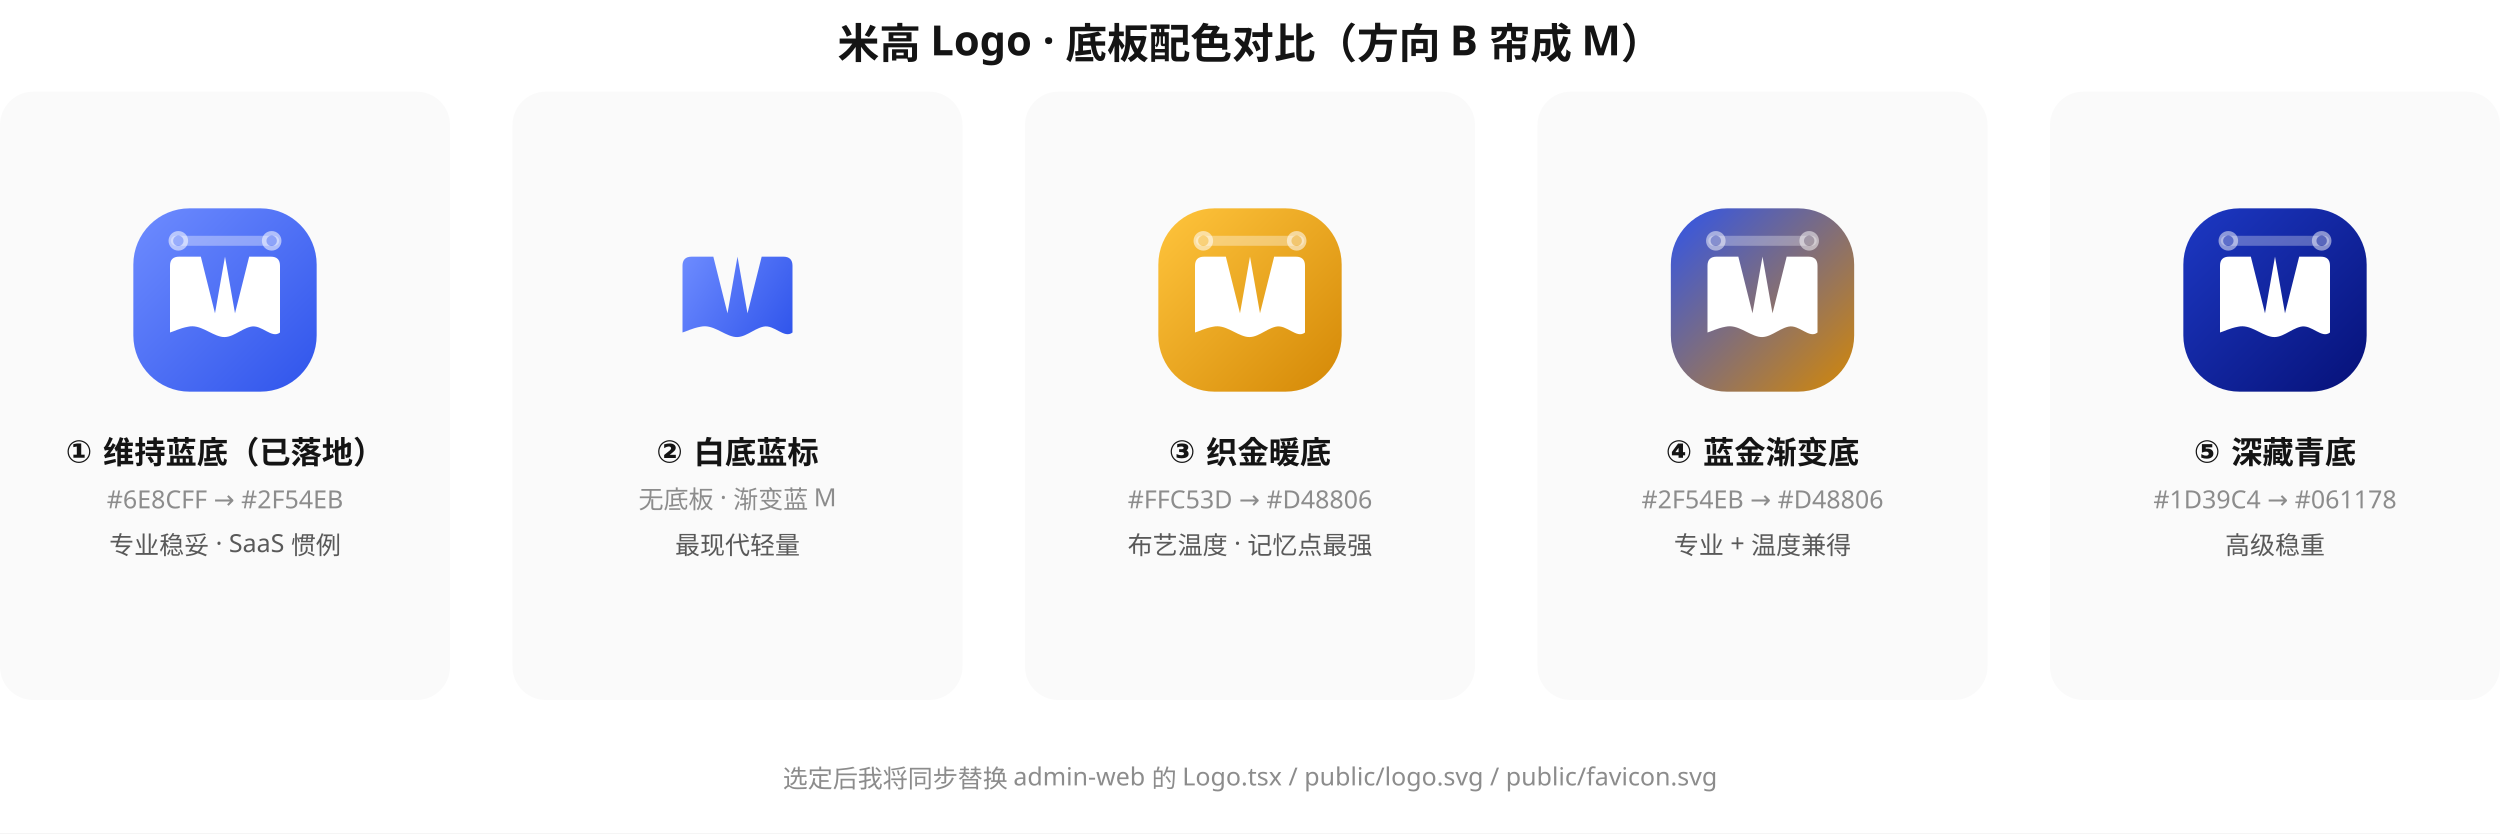
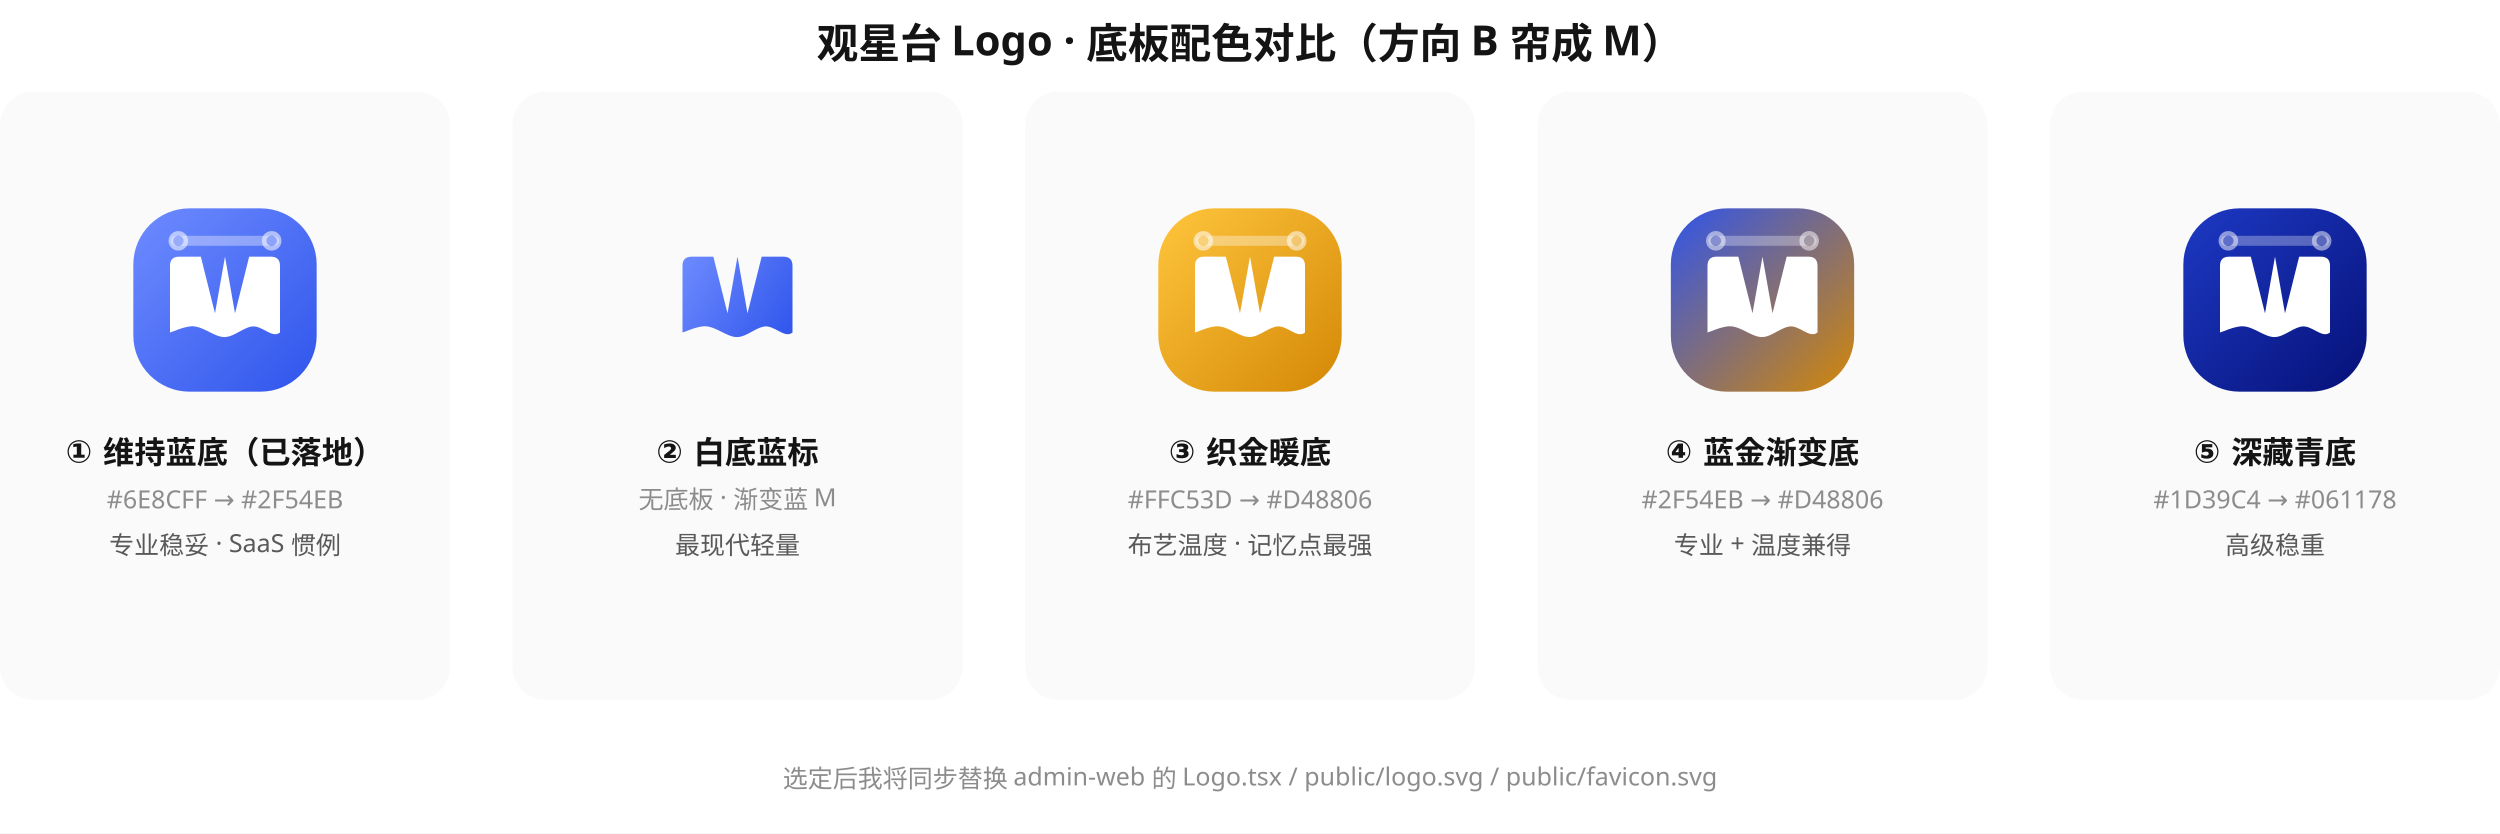
<svg xmlns="http://www.w3.org/2000/svg" viewBox="0 0 1200 400" font-family="'PingFang SC','Hiragino Sans GB','Source Han Sans SC','Microsoft YaHei',sans-serif">
  <rect width="1200" height="400" fill="#FFFFFF" />
-   <text x="600" y="28" text-anchor="middle" font-size="20" font-weight="700" fill="#141414">米高 Logo · 底板配色对比（方向 B 帘成 M）</text>
+   <text x="600" y="28" text-anchor="middle" font-size="20" font-weight="700" fill="#141414">观星台 Logo · 底板配色对比（方向 B 帘成 M）</text>
  <rect x="0" y="44" width="216" height="292" rx="16" fill="#FAFAFA" />
  <g transform="translate(60 96) scale(2)">
    <rect x="2" y="2" width="44" height="44" rx="13.5" fill="url(#p1)" />
    <rect x="11" y="8.6" width="26" height="2.4" rx="1.2" fill="#FFFFFF" fill-opacity="0.35" />
    <circle cx="12.8" cy="9.8" r="1.8" stroke="#FFFFFF" stroke-opacity="0.55" stroke-width="1.1" fill="none" />
    <circle cx="35.2" cy="9.8" r="1.8" stroke="#FFFFFF" stroke-opacity="0.55" stroke-width="1.1" fill="none" />
    <path fill="#FFFFFF" d="M10.8 31.8 L10.8 15.8 Q10.8 13.6 13 13.6 L18.2 13.6 L21.6 27.2 L24 13.6 L26.4 27.2 L29.8 13.6 L35 13.6 Q37.2 13.6 37.2 15.8 L37.2 31.8 C35.2 33.4 32.8 29.8 30.2 30.4 C27.6 31 25.6 33.4 23 32.8 C20.4 32.2 18 29.8 15.2 30.4 C13 30.8 11.6 31.6 10.8 31.8 Z" />
  </g>
  <text x="108" y="222" text-anchor="middle" font-size="15" font-weight="700" fill="#141414">① 维持蓝底（已落地）</text>
  <text x="108" y="244" text-anchor="middle" font-size="12" fill="#8C8C8C">#6E8CFF → #2F54EB</text>
  <text x="108" y="266" text-anchor="middle" font-size="12" fill="#595959">专业稳妥 · SaaS 惯例</text>
  <rect x="246" y="44" width="216" height="292" rx="16" fill="#FAFAFA" />
  <g transform="translate(306 96) scale(2)">
    <path fill="url(#p2)" d="M10.8 31.8 L10.8 15.8 Q10.8 13.6 13 13.6 L18.2 13.6 L21.6 27.2 L24 13.6 L26.4 27.2 L29.8 13.6 L35 13.6 Q37.2 13.6 37.2 15.8 L37.2 31.8 C35.2 33.4 32.8 29.8 30.2 30.4 C27.6 31 25.6 33.4 23 32.8 C20.4 32.2 18 29.8 15.2 30.4 C13 30.8 11.6 31.6 10.8 31.8 Z" />
  </g>
  <text x="354" y="222" text-anchor="middle" font-size="15" font-weight="700" fill="#141414">② 白底蓝标</text>
  <text x="354" y="244" text-anchor="middle" font-size="12" fill="#8C8C8C">无底板 · 渐变蓝 M</text>
  <text x="354" y="266" text-anchor="middle" font-size="12" fill="#595959">最现代轻量</text>
  <rect x="492" y="44" width="216" height="292" rx="16" fill="#FAFAFA" />
  <g transform="translate(552 96) scale(2)">
    <rect x="2" y="2" width="44" height="44" rx="13.5" fill="url(#p3)" />
    <rect x="11" y="8.6" width="26" height="2.4" rx="1.2" fill="#FFFFFF" fill-opacity="0.35" />
    <circle cx="12.8" cy="9.8" r="1.8" stroke="#FFFFFF" stroke-opacity="0.55" stroke-width="1.1" fill="none" />
    <circle cx="35.2" cy="9.8" r="1.8" stroke="#FFFFFF" stroke-opacity="0.55" stroke-width="1.1" fill="none" />
    <path fill="#FFFFFF" d="M10.8 31.8 L10.8 15.8 Q10.8 13.6 13 13.6 L18.2 13.6 L21.6 27.2 L24 13.6 L26.4 27.2 L29.8 13.6 L35 13.6 Q37.2 13.6 37.2 15.8 L37.2 31.8 C35.2 33.4 32.8 29.8 30.2 30.4 C27.6 31 25.6 33.4 23 32.8 C20.4 32.2 18 29.8 15.2 30.4 C13 30.8 11.6 31.6 10.8 31.8 Z" />
  </g>
  <text x="600" y="222" text-anchor="middle" font-size="15" font-weight="700" fill="#141414">③ 织金暖底</text>
  <text x="600" y="244" text-anchor="middle" font-size="12" fill="#8C8C8C">#FFC53D → #D48806</text>
  <text x="600" y="266" text-anchor="middle" font-size="12" fill="#595959">布艺温度 · 记忆点最强</text>
  <rect x="738" y="44" width="216" height="292" rx="16" fill="#FAFAFA" />
  <g transform="translate(798 96) scale(2)">
    <rect x="2" y="2" width="44" height="44" rx="13.5" fill="url(#p4)" />
    <rect x="11" y="8.6" width="26" height="2.4" rx="1.2" fill="#FFFFFF" fill-opacity="0.30" />
    <circle cx="12.8" cy="9.8" r="1.8" stroke="#FFFFFF" stroke-opacity="0.50" stroke-width="1.1" fill="none" />
    <circle cx="35.2" cy="9.8" r="1.8" stroke="#FFFFFF" stroke-opacity="0.50" stroke-width="1.1" fill="none" />
    <path fill="#FFFFFF" d="M10.8 31.8 L10.8 15.8 Q10.8 13.6 13 13.6 L18.2 13.6 L21.6 27.2 L24 13.6 L26.4 27.2 L29.8 13.6 L35 13.6 Q37.2 13.6 37.2 15.8 L37.2 31.8 C35.2 33.4 32.8 29.8 30.2 30.4 C27.6 31 25.6 33.4 23 32.8 C20.4 32.2 18 29.8 15.2 30.4 C13 30.8 11.6 31.6 10.8 31.8 Z" />
  </g>
  <text x="846" y="222" text-anchor="middle" font-size="15" font-weight="700" fill="#141414">④ 蓝金渐变底</text>
  <text x="846" y="244" text-anchor="middle" font-size="12" fill="#8C8C8C">#2F54EB → #D48806</text>
  <text x="846" y="266" text-anchor="middle" font-size="12" fill="#595959">专业 + 温度兼得</text>
  <rect x="984" y="44" width="216" height="292" rx="16" fill="#FAFAFA" />
  <g transform="translate(1044 96) scale(2)">
    <rect x="2" y="2" width="44" height="44" rx="13.5" fill="url(#p5)" />
    <rect x="11" y="8.6" width="26" height="2.4" rx="1.2" fill="#FFFFFF" fill-opacity="0.30" />
    <circle cx="12.8" cy="9.8" r="1.8" stroke="#FFFFFF" stroke-opacity="0.50" stroke-width="1.1" fill="none" />
    <circle cx="35.2" cy="9.8" r="1.8" stroke="#FFFFFF" stroke-opacity="0.50" stroke-width="1.1" fill="none" />
    <path fill="#FFFFFF" d="M10.8 31.8 L10.8 15.8 Q10.8 13.6 13 13.6 L18.2 13.6 L21.6 27.2 L24 13.6 L26.4 27.2 L29.8 13.6 L35 13.6 Q37.2 13.6 37.2 15.8 L37.2 31.8 C35.2 33.4 32.8 29.8 30.2 30.4 C27.6 31 25.6 33.4 23 32.8 C20.4 32.2 18 29.8 15.2 30.4 C13 30.8 11.6 31.6 10.8 31.8 Z" />
  </g>
  <text x="1092" y="222" text-anchor="middle" font-size="15" font-weight="700" fill="#141414">⑤ 深藏青底</text>
  <text x="1092" y="244" text-anchor="middle" font-size="12" fill="#8C8C8C">#1D39C4 → #061178</text>
  <text x="1092" y="266" text-anchor="middle" font-size="12" fill="#595959">高级稳重</text>
  <defs>
    <linearGradient id="p1" x1="2" y1="2" x2="46" y2="46" gradientUnits="userSpaceOnUse">
      <stop offset="0" stop-color="#6E8CFF" />
      <stop offset="1" stop-color="#2F54EB" />
    </linearGradient>
    <linearGradient id="p2" x1="10" y1="14" x2="38" y2="32" gradientUnits="userSpaceOnUse">
      <stop offset="0" stop-color="#6E8CFF" />
      <stop offset="1" stop-color="#2F54EB" />
    </linearGradient>
    <linearGradient id="p3" x1="2" y1="2" x2="46" y2="46" gradientUnits="userSpaceOnUse">
      <stop offset="0" stop-color="#FFC53D" />
      <stop offset="1" stop-color="#D48806" />
    </linearGradient>
    <linearGradient id="p4" x1="2" y1="2" x2="46" y2="46" gradientUnits="userSpaceOnUse">
      <stop offset="0" stop-color="#2F54EB" />
      <stop offset="1" stop-color="#D48806" />
    </linearGradient>
    <linearGradient id="p5" x1="2" y1="2" x2="46" y2="46" gradientUnits="userSpaceOnUse">
      <stop offset="0" stop-color="#1D39C4" />
      <stop offset="1" stop-color="#061178" />
    </linearGradient>
  </defs>
  <text x="600" y="378" text-anchor="middle" font-size="12" fill="#8C8C8C">选定后我将同步替换 admin-web 的 Logo.tsx / public/logo.svg / public/favicon.svg</text>
</svg>
